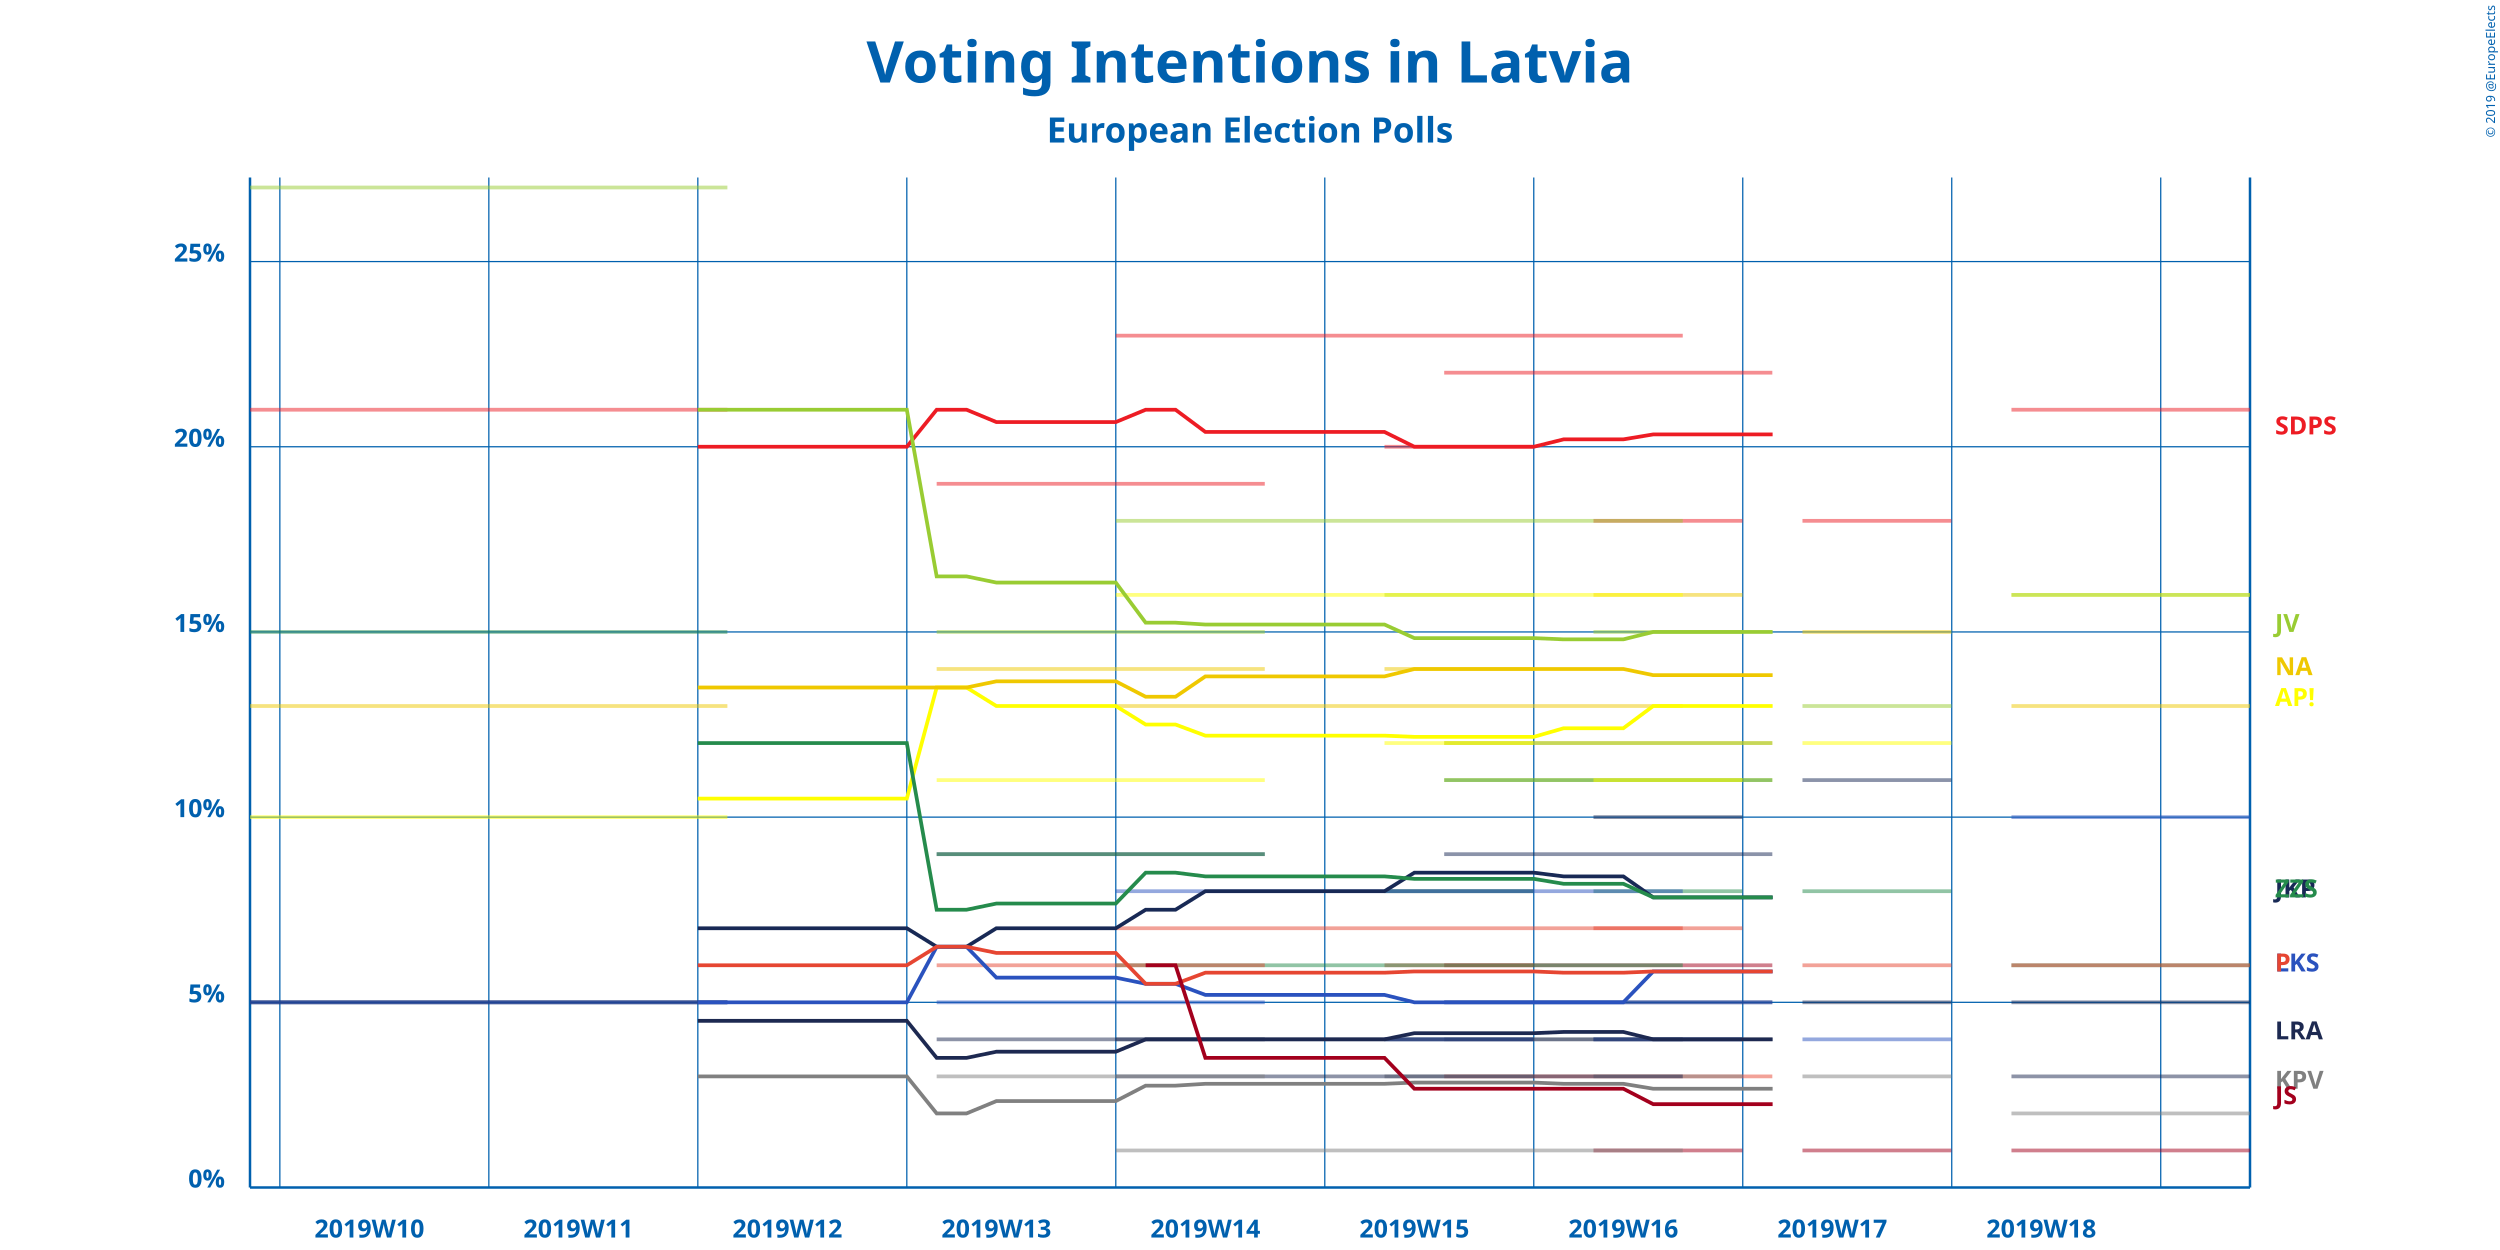
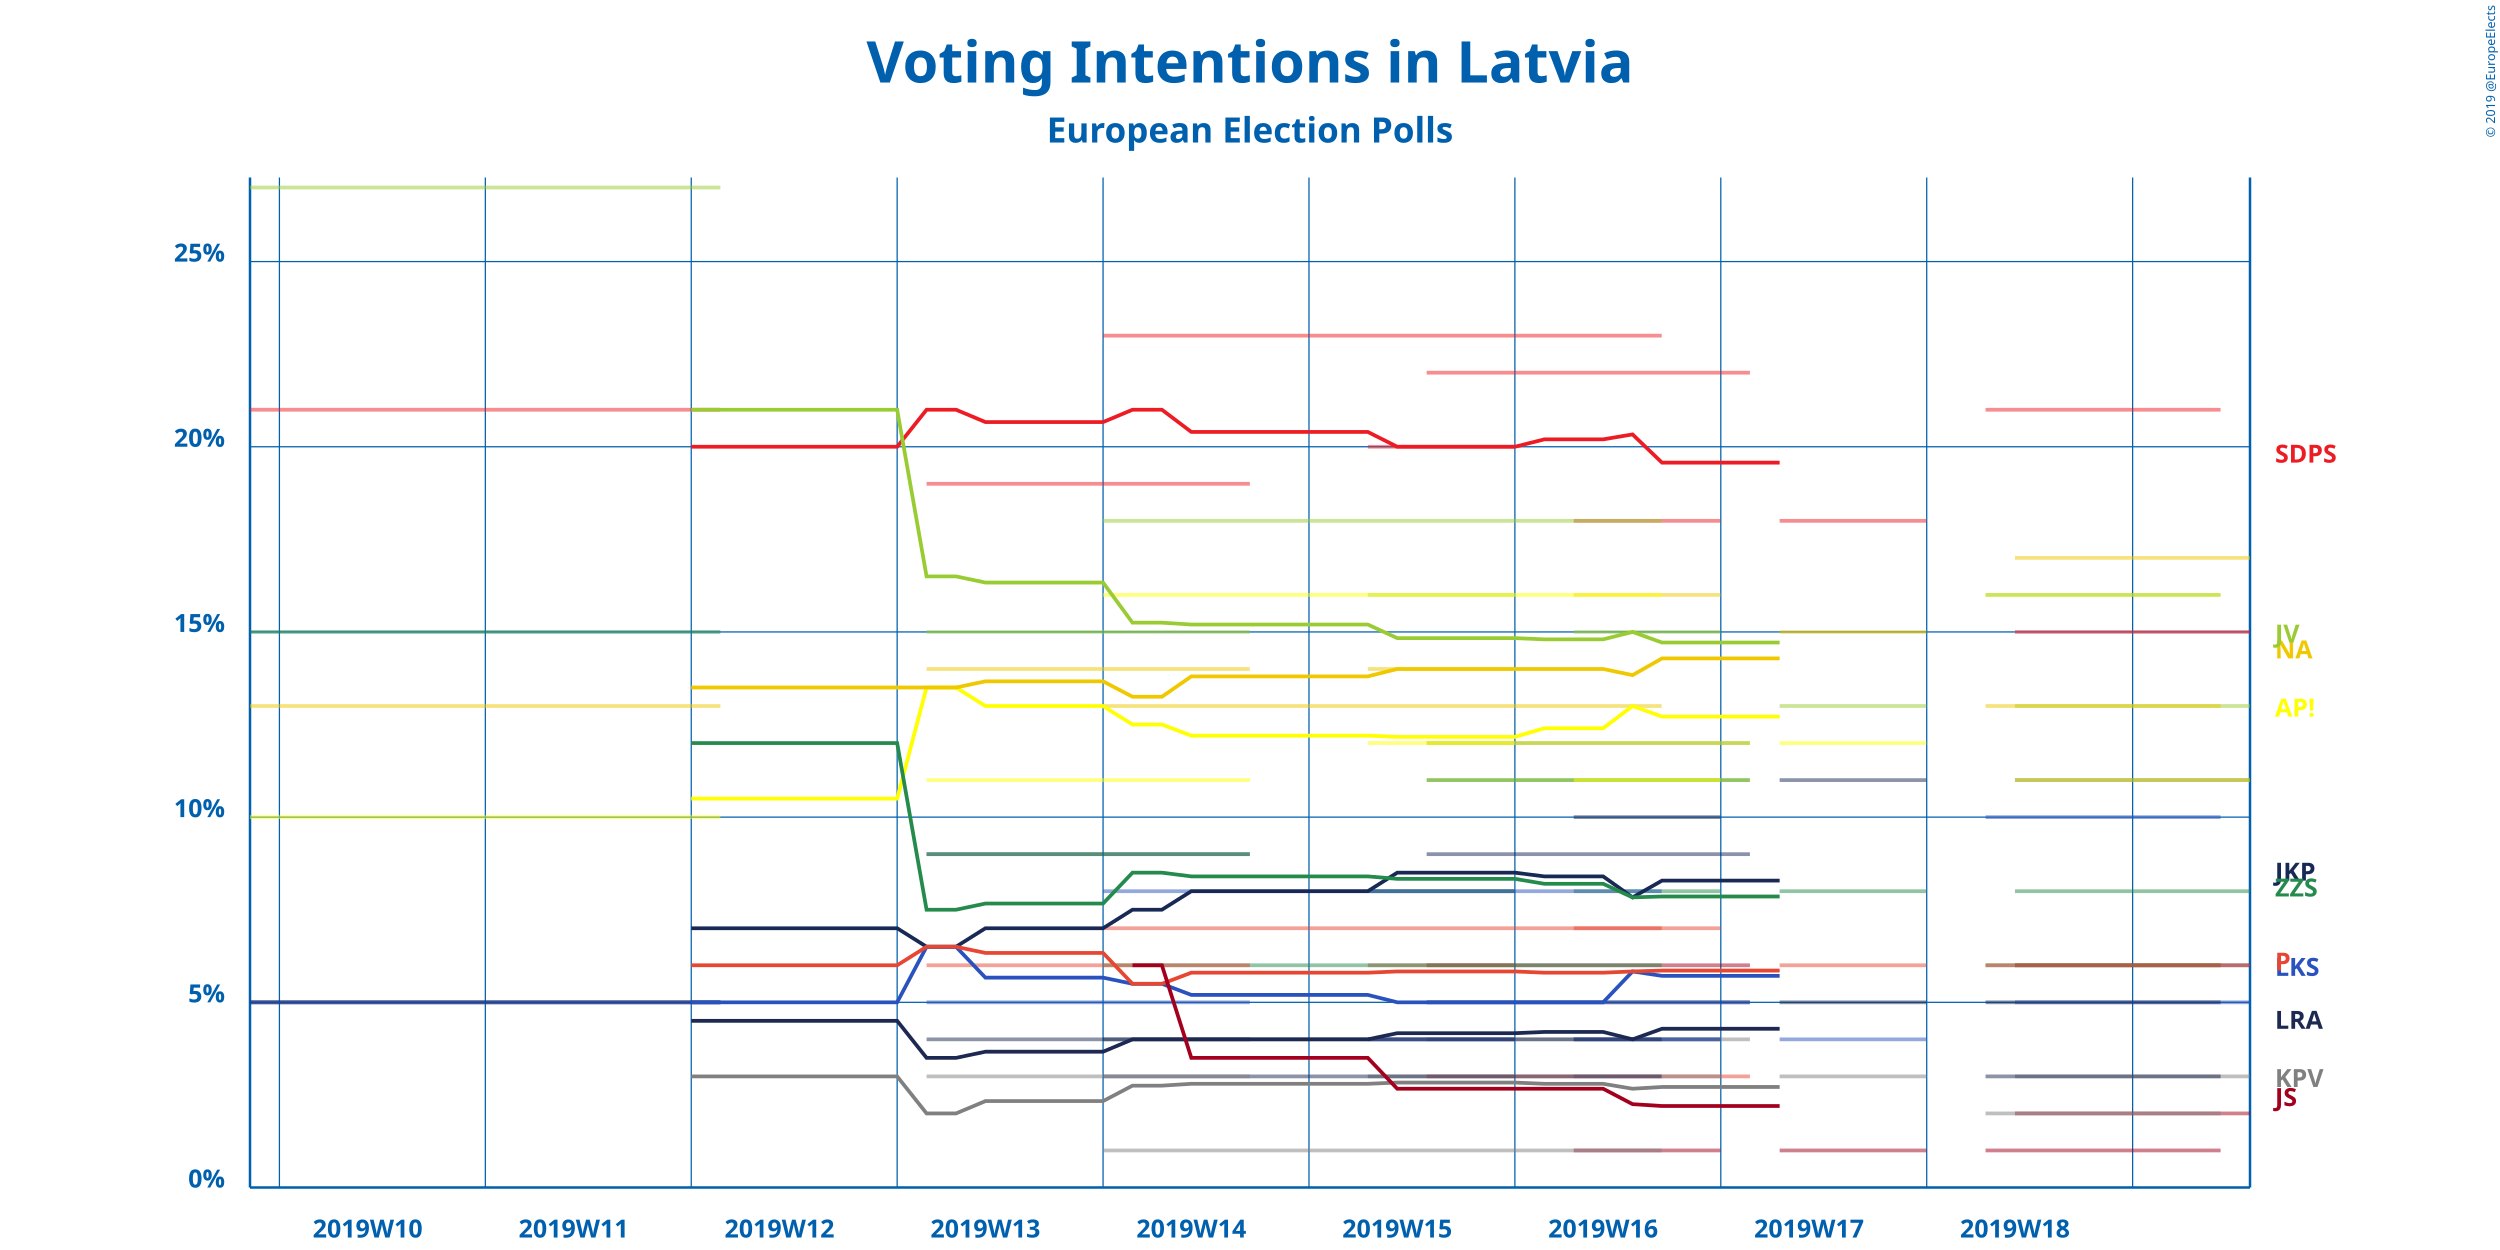
<svg HEIGHT="1000" WIDTH="2000">
  <rect fill="#FFFFFF" height="1000" stroke="none" width="2000" x="0" y="0" />
  <text fill="#0060AE" font-family="'Advent Pro'" font-size="46px" font-style="normal" font-weight="bold" text-align="center" text-anchor="middle" x="1000" y="66">Voting Intentions in Latvia</text>
  <text fill="#0060AE" font-family="'Advent Pro'" font-size="28px" font-style="normal" font-weight="bold" text-align="center" text-anchor="middle" x="1000" y="114">European Election Polls</text>
  <text fill="#0060AE" font-family="'Advent Pro'" font-size="10px" font-style="normal" font-weight="normal" text-align="center" text-anchor="end" transform="rotate(270)" x="-4" y="1996">© 2019 @EuropeElects</text>
  <g>
    <g>
      <line stroke="#0060AE" stroke-width="2" x1="200.0" x2="1800.0" y1="950.0" y2="950.0" />
      <text fill="#0060AE" font-family="'Advent Pro'" font-size="20px" font-style="normal" font-weight="bold" text-align="center" text-anchor="end" x="180.0" y="950.0">0%</text>
      <line stroke="#0060AE" stroke-width="2" x1="200.0" x2="200.0" y1="950.0" y2="142.0" />
      <line stroke="#0060AE" stroke-width="2" x1="1800.0" x2="1800.0" y1="950.0" y2="142.0" />
-       <line stroke="#0060AE" stroke-width="1" x1="223.884" x2="223.884" y1="950.0" y2="142.0" />
-       <text fill="#0060AE" font-family="'Advent Pro'" font-size="20px" font-style="normal" font-weight="bold" text-align="center" text-anchor="middle" x="295.537" y="990.0">2019W10</text>
-       <line stroke="#0060AE" stroke-width="1" x1="391.073" x2="391.073" y1="950.0" y2="142.0" />
-       <text fill="#0060AE" font-family="'Advent Pro'" font-size="20px" font-style="normal" font-weight="bold" text-align="center" text-anchor="middle" x="462.726" y="990.0">2019W11</text>
-       <line stroke="#0060AE" stroke-width="1" x1="558.262" x2="558.262" y1="950.0" y2="142.0" />
-       <text fill="#0060AE" font-family="'Advent Pro'" font-size="20px" font-style="normal" font-weight="bold" text-align="center" text-anchor="middle" x="629.915" y="990.0">2019W12</text>
-       <line stroke="#0060AE" stroke-width="1" x1="725.452" x2="725.452" y1="950.0" y2="142.0" />
-       <text fill="#0060AE" font-family="'Advent Pro'" font-size="20px" font-style="normal" font-weight="bold" text-align="center" text-anchor="middle" x="797.104" y="990.0">2019W13</text>
-       <line stroke="#0060AE" stroke-width="1" x1="892.641" x2="892.641" y1="950.0" y2="142.0" />
-       <text fill="#0060AE" font-family="'Advent Pro'" font-size="20px" font-style="normal" font-weight="bold" text-align="center" text-anchor="middle" x="964.293" y="990.0">2019W14</text>
-       <line stroke="#0060AE" stroke-width="1" x1="1059.83" x2="1059.83" y1="950.0" y2="142.0" />
-       <text fill="#0060AE" font-family="'Advent Pro'" font-size="20px" font-style="normal" font-weight="bold" text-align="center" text-anchor="middle" x="1131.482" y="990.0">2019W15</text>
-       <line stroke="#0060AE" stroke-width="1" x1="1227.019" x2="1227.019" y1="950.0" y2="142.0" />
-       <text fill="#0060AE" font-family="'Advent Pro'" font-size="20px" font-style="normal" font-weight="bold" text-align="center" text-anchor="middle" x="1298.671" y="990.0">2019W16</text>
-       <line stroke="#0060AE" stroke-width="1" x1="1394.208" x2="1394.208" y1="950.0" y2="142.0" />
-       <text fill="#0060AE" font-family="'Advent Pro'" font-size="20px" font-style="normal" font-weight="bold" text-align="center" text-anchor="middle" x="1465.861" y="990.0">2019W17</text>
-       <line stroke="#0060AE" stroke-width="1" x1="1561.397" x2="1561.397" y1="950.0" y2="142.0" />
-       <text fill="#0060AE" font-family="'Advent Pro'" font-size="20px" font-style="normal" font-weight="bold" text-align="center" text-anchor="middle" x="1633.05" y="990.0">2019W18</text>
-       <line stroke="#0060AE" stroke-width="1" x1="1728.586" x2="1728.586" y1="950.0" y2="142.0" />
+       <line stroke="#0060AE" stroke-width="1" x1="223.533" x2="223.533" y1="950.0" y2="142.0" />
+       <text fill="#0060AE" font-family="'Advent Pro'" font-size="20px" font-style="normal" font-weight="bold" text-align="center" text-anchor="middle" x="294.131" y="990.0">2019W10</text>
+       <line stroke="#0060AE" stroke-width="1" x1="388.263" x2="388.263" y1="950.0" y2="142.0" />
+       <text fill="#0060AE" font-family="'Advent Pro'" font-size="20px" font-style="normal" font-weight="bold" text-align="center" text-anchor="middle" x="458.862" y="990.0">2019W11</text>
+       <line stroke="#0060AE" stroke-width="1" x1="552.993" x2="552.993" y1="950.0" y2="142.0" />
+       <text fill="#0060AE" font-family="'Advent Pro'" font-size="20px" font-style="normal" font-weight="bold" text-align="center" text-anchor="middle" x="623.592" y="990.0">2019W12</text>
+       <line stroke="#0060AE" stroke-width="1" x1="717.723" x2="717.723" y1="950.0" y2="142.0" />
+       <text fill="#0060AE" font-family="'Advent Pro'" font-size="20px" font-style="normal" font-weight="bold" text-align="center" text-anchor="middle" x="788.322" y="990.0">2019W13</text>
+       <line stroke="#0060AE" stroke-width="1" x1="882.453" x2="882.453" y1="950.0" y2="142.0" />
+       <text fill="#0060AE" font-family="'Advent Pro'" font-size="20px" font-style="normal" font-weight="bold" text-align="center" text-anchor="middle" x="953.052" y="990.0">2019W14</text>
+       <line stroke="#0060AE" stroke-width="1" x1="1047.183" x2="1047.183" y1="950.0" y2="142.0" />
+       <text fill="#0060AE" font-family="'Advent Pro'" font-size="20px" font-style="normal" font-weight="bold" text-align="center" text-anchor="middle" x="1117.782" y="990.0">2019W15</text>
+       <line stroke="#0060AE" stroke-width="1" x1="1211.914" x2="1211.914" y1="950.0" y2="142.0" />
+       <text fill="#0060AE" font-family="'Advent Pro'" font-size="20px" font-style="normal" font-weight="bold" text-align="center" text-anchor="middle" x="1282.512" y="990.0">2019W16</text>
+       <line stroke="#0060AE" stroke-width="1" x1="1376.644" x2="1376.644" y1="950.0" y2="142.0" />
+       <text fill="#0060AE" font-family="'Advent Pro'" font-size="20px" font-style="normal" font-weight="bold" text-align="center" text-anchor="middle" x="1447.242" y="990.0">2019W17</text>
+       <line stroke="#0060AE" stroke-width="1" x1="1541.374" x2="1541.374" y1="950.0" y2="142.0" />
+       <text fill="#0060AE" font-family="'Advent Pro'" font-size="20px" font-style="normal" font-weight="bold" text-align="center" text-anchor="middle" x="1611.972" y="990.0">2019W18</text>
+       <line stroke="#0060AE" stroke-width="1" x1="1706.104" x2="1706.104" y1="950.0" y2="142.0" />
      <line stroke="#0060AE" stroke-width="1" x1="200.0" x2="1800.0" y1="801.852" y2="801.852" />
      <text fill="#0060AE" font-family="'Advent Pro'" font-size="20px" font-style="normal" font-weight="bold" text-align="center" text-anchor="end" x="180.0" y="801.852">5%</text>
      <line stroke="#0060AE" stroke-width="1" x1="200.0" x2="1800.0" y1="653.704" y2="653.704" />
      <text fill="#0060AE" font-family="'Advent Pro'" font-size="20px" font-style="normal" font-weight="bold" text-align="center" text-anchor="end" x="180.0" y="653.704">10%</text>
      <line stroke="#0060AE" stroke-width="1" x1="200.0" x2="1800.0" y1="505.556" y2="505.556" />
      <text fill="#0060AE" font-family="'Advent Pro'" font-size="20px" font-style="normal" font-weight="bold" text-align="center" text-anchor="end" x="180.0" y="505.556">15%</text>
      <line stroke="#0060AE" stroke-width="1" x1="200.0" x2="1800.0" y1="357.407" y2="357.407" />
      <text fill="#0060AE" font-family="'Advent Pro'" font-size="20px" font-style="normal" font-weight="bold" text-align="center" text-anchor="end" x="180.0" y="357.407">20%</text>
      <line stroke="#0060AE" stroke-width="1" x1="200.0" x2="1800.0" y1="209.259" y2="209.259" />
      <text fill="#0060AE" font-family="'Advent Pro'" font-size="20px" font-style="normal" font-weight="bold" text-align="center" text-anchor="end" x="180.0" y="209.259">25%</text>
    </g>
    <g>
-       <line stroke="#ED1C24" stroke-opacity="0.5" stroke-width="3" x1="1609.166" x2="1800.0" y1="327.778" y2="327.778" />
-       <line stroke="#808080" stroke-opacity="0.5" stroke-width="3" x1="1609.166" x2="1800.0" y1="890.741" y2="890.741" />
-       <line stroke="#182955" stroke-opacity="0.5" stroke-width="3" x1="1609.166" x2="1800.0" y1="801.852" y2="801.852" />
-       <line stroke="#FFFF00" stroke-opacity="0.5" stroke-width="3" x1="1609.166" x2="1800.0" y1="475.926" y2="475.926" />
-       <line stroke="#EFC800" stroke-opacity="0.5" stroke-width="3" x1="1609.166" x2="1800.0" y1="564.815" y2="564.815" />
-       <line stroke="#258B4C" stroke-opacity="0.5" stroke-width="3" x1="1609.166" x2="1800.0" y1="772.222" y2="772.222" />
-       <line stroke="#99CC33" stroke-opacity="0.5" stroke-width="3" x1="1609.166" x2="1800.0" y1="475.926" y2="475.926" />
-       <line stroke="#1D2951" stroke-opacity="0.5" stroke-width="3" x1="1609.166" x2="1800.0" y1="861.111" y2="861.111" />
-       <line stroke="#2A52BE" stroke-opacity="0.5" stroke-width="3" x1="1609.166" x2="1800.0" y1="653.704" y2="653.704" />
-       <line stroke="#E64632" stroke-opacity="0.5" stroke-width="3" x1="1609.166" x2="1800.0" y1="772.222" y2="772.222" />
-       <line stroke="#A3001D" stroke-opacity="0.5" stroke-width="3" x1="1609.166" x2="1800.0" y1="920.37" y2="920.37" />
-       <line stroke="#ED1C24" stroke-opacity="0.5" stroke-width="3" x1="1441.976" x2="1561.158" y1="416.667" y2="416.667" />
-       <line stroke="#808080" stroke-opacity="0.5" stroke-width="3" x1="1441.976" x2="1561.158" y1="861.111" y2="861.111" />
-       <line stroke="#182955" stroke-opacity="0.5" stroke-width="3" x1="1441.976" x2="1561.158" y1="624.074" y2="624.074" />
-       <line stroke="#FFFF00" stroke-opacity="0.5" stroke-width="3" x1="1441.976" x2="1561.158" y1="594.444" y2="594.444" />
-       <line stroke="#EFC800" stroke-opacity="0.5" stroke-width="3" x1="1441.976" x2="1561.158" y1="505.556" y2="505.556" />
-       <line stroke="#258B4C" stroke-opacity="0.5" stroke-width="3" x1="1441.976" x2="1561.158" y1="712.963" y2="712.963" />
-       <line stroke="#99CC33" stroke-opacity="0.5" stroke-width="3" x1="1441.976" x2="1561.158" y1="564.815" y2="564.815" />
-       <line stroke="#1D2951" stroke-opacity="0.5" stroke-width="3" x1="1441.976" x2="1561.158" y1="801.852" y2="801.852" />
-       <line stroke="#2A52BE" stroke-opacity="0.5" stroke-width="3" x1="1441.976" x2="1561.158" y1="831.481" y2="831.481" />
-       <line stroke="#E64632" stroke-opacity="0.5" stroke-width="3" x1="1441.976" x2="1561.158" y1="772.222" y2="772.222" />
-       <line stroke="#A3001D" stroke-opacity="0.5" stroke-width="3" x1="1441.976" x2="1561.158" y1="920.37" y2="920.37" />
-       <line stroke="#ED1C24" stroke-opacity="0.5" stroke-width="3" x1="1155.366" x2="1417.853" y1="298.148" y2="298.148" />
-       <line stroke="#808080" stroke-opacity="0.5" stroke-width="3" x1="1155.366" x2="1417.853" y1="831.481" y2="831.481" />
-       <line stroke="#182955" stroke-opacity="0.5" stroke-width="3" x1="1155.366" x2="1417.853" y1="683.333" y2="683.333" />
-       <line stroke="#FFFF00" stroke-opacity="0.5" stroke-width="3" x1="1155.366" x2="1417.853" y1="624.074" y2="624.074" />
-       <line stroke="#EFC800" stroke-opacity="0.5" stroke-width="3" x1="1155.366" x2="1417.853" y1="594.444" y2="594.444" />
-       <line stroke="#258B4C" stroke-opacity="0.5" stroke-width="3" x1="1155.366" x2="1417.853" y1="624.074" y2="624.074" />
-       <line stroke="#99CC33" stroke-opacity="0.5" stroke-width="3" x1="1155.366" x2="1417.853" y1="594.444" y2="594.444" />
-       <line stroke="#1D2951" stroke-opacity="0.5" stroke-width="3" x1="1155.366" x2="1417.853" y1="801.852" y2="801.852" />
-       <line stroke="#2A52BE" stroke-opacity="0.5" stroke-width="3" x1="1155.366" x2="1417.853" y1="801.852" y2="801.852" />
-       <line stroke="#E64632" stroke-opacity="0.5" stroke-width="3" x1="1155.366" x2="1417.853" y1="861.111" y2="861.111" />
-       <line stroke="#A3001D" stroke-opacity="0.5" stroke-width="3" x1="1155.366" x2="1417.853" y1="772.222" y2="772.222" />
-       <line stroke="#ED1C24" stroke-opacity="0.5" stroke-width="3" x1="1274.787" x2="1393.969" y1="416.667" y2="416.667" />
-       <line stroke="#808080" stroke-opacity="0.5" stroke-width="3" x1="1274.787" x2="1393.969" y1="861.111" y2="861.111" />
-       <line stroke="#182955" stroke-opacity="0.5" stroke-width="3" x1="1274.787" x2="1393.969" y1="653.704" y2="653.704" />
-       <line stroke="#FFFF00" stroke-opacity="0.5" stroke-width="3" x1="1274.787" x2="1393.969" y1="624.074" y2="624.074" />
-       <line stroke="#EFC800" stroke-opacity="0.5" stroke-width="3" x1="1274.787" x2="1393.969" y1="475.926" y2="475.926" />
-       <line stroke="#258B4C" stroke-opacity="0.5" stroke-width="3" x1="1274.787" x2="1393.969" y1="712.963" y2="712.963" />
-       <line stroke="#99CC33" stroke-opacity="0.5" stroke-width="3" x1="1274.787" x2="1393.969" y1="505.556" y2="505.556" />
-       <line stroke="#1D2951" stroke-opacity="0.5" stroke-width="3" x1="1274.787" x2="1393.969" y1="831.481" y2="831.481" />
-       <line stroke="#2A52BE" stroke-opacity="0.5" stroke-width="3" x1="1274.787" x2="1393.969" y1="831.481" y2="831.481" />
-       <line stroke="#E64632" stroke-opacity="0.5" stroke-width="3" x1="1274.787" x2="1393.969" y1="742.593" y2="742.593" />
-       <line stroke="#A3001D" stroke-opacity="0.5" stroke-width="3" x1="1274.787" x2="1393.969" y1="920.37" y2="920.37" />
-       <line stroke="#ED1C24" stroke-opacity="0.5" stroke-width="3" x1="1107.598" x2="1226.78" y1="357.407" y2="357.407" />
-       <line stroke="#808080" stroke-opacity="0.5" stroke-width="3" x1="1107.598" x2="1226.78" y1="861.111" y2="861.111" />
-       <line stroke="#182955" stroke-opacity="0.5" stroke-width="3" x1="1107.598" x2="1226.78" y1="712.963" y2="712.963" />
-       <line stroke="#FFFF00" stroke-opacity="0.5" stroke-width="3" x1="1107.598" x2="1226.78" y1="594.444" y2="594.444" />
-       <line stroke="#EFC800" stroke-opacity="0.5" stroke-width="3" x1="1107.598" x2="1226.78" y1="535.185" y2="535.185" />
-       <line stroke="#258B4C" stroke-opacity="0.5" stroke-width="3" x1="1107.598" x2="1226.78" y1="712.963" y2="712.963" />
-       <line stroke="#99CC33" stroke-opacity="0.5" stroke-width="3" x1="1107.598" x2="1226.78" y1="475.926" y2="475.926" />
-       <line stroke="#1D2951" stroke-opacity="0.5" stroke-width="3" x1="1107.598" x2="1226.78" y1="831.481" y2="831.481" />
-       <line stroke="#2A52BE" stroke-opacity="0.5" stroke-width="3" x1="1107.598" x2="1226.78" y1="831.481" y2="831.481" />
-       <line stroke="#E64632" stroke-opacity="0.5" stroke-width="3" x1="1107.598" x2="1226.78" y1="772.222" y2="772.222" />
-       <line stroke="#ED1C24" stroke-opacity="0.5" stroke-width="3" x1="892.641" x2="1346.201" y1="268.519" y2="268.519" />
-       <line stroke="#808080" stroke-opacity="0.5" stroke-width="3" x1="892.641" x2="1346.201" y1="920.37" y2="920.37" />
-       <line stroke="#182955" stroke-opacity="0.5" stroke-width="3" x1="892.641" x2="1346.201" y1="831.481" y2="831.481" />
-       <line stroke="#FFFF00" stroke-opacity="0.5" stroke-width="3" x1="892.641" x2="1346.201" y1="475.926" y2="475.926" />
-       <line stroke="#EFC800" stroke-opacity="0.5" stroke-width="3" x1="892.641" x2="1346.201" y1="564.815" y2="564.815" />
-       <line stroke="#258B4C" stroke-opacity="0.5" stroke-width="3" x1="892.641" x2="1346.201" y1="772.222" y2="772.222" />
-       <line stroke="#99CC33" stroke-opacity="0.5" stroke-width="3" x1="892.641" x2="1346.201" y1="416.667" y2="416.667" />
-       <line stroke="#1D2951" stroke-opacity="0.5" stroke-width="3" x1="892.641" x2="1346.201" y1="861.111" y2="861.111" />
-       <line stroke="#2A52BE" stroke-opacity="0.5" stroke-width="3" x1="892.641" x2="1346.201" y1="712.963" y2="712.963" />
-       <line stroke="#E64632" stroke-opacity="0.5" stroke-width="3" x1="892.641" x2="1346.201" y1="742.593" y2="742.593" />
-       <line stroke="#ED1C24" stroke-opacity="0.5" stroke-width="3" x1="749.336" x2="1011.823" y1="387.037" y2="387.037" />
-       <line stroke="#808080" stroke-opacity="0.5" stroke-width="3" x1="749.336" x2="1011.823" y1="861.111" y2="861.111" />
-       <line stroke="#182955" stroke-opacity="0.5" stroke-width="3" x1="749.336" x2="1011.823" y1="683.333" y2="683.333" />
-       <line stroke="#FFFF00" stroke-opacity="0.5" stroke-width="3" x1="749.336" x2="1011.823" y1="624.074" y2="624.074" />
-       <line stroke="#EFC800" stroke-opacity="0.5" stroke-width="3" x1="749.336" x2="1011.823" y1="535.185" y2="535.185" />
-       <line stroke="#258B4C" stroke-opacity="0.5" stroke-width="3" x1="749.336" x2="1011.823" y1="683.333" y2="683.333" />
-       <line stroke="#99CC33" stroke-opacity="0.5" stroke-width="3" x1="749.336" x2="1011.823" y1="505.556" y2="505.556" />
-       <line stroke="#1D2951" stroke-opacity="0.5" stroke-width="3" x1="749.336" x2="1011.823" y1="831.481" y2="831.481" />
-       <line stroke="#2A52BE" stroke-opacity="0.5" stroke-width="3" x1="749.336" x2="1011.823" y1="801.852" y2="801.852" />
-       <line stroke="#E64632" stroke-opacity="0.5" stroke-width="3" x1="749.336" x2="1011.823" y1="772.222" y2="772.222" />
-       <line stroke="#ED1C24" stroke-opacity="0.5" stroke-width="3" x1="200.0" x2="581.908" y1="327.778" y2="327.778" />
-       <line stroke="#182955" stroke-opacity="0.5" stroke-width="3" x1="200.0" x2="581.908" y1="801.852" y2="801.852" />
-       <line stroke="#FFFF00" stroke-opacity="0.5" stroke-width="3" x1="200.0" x2="581.908" y1="653.704" y2="653.704" />
-       <line stroke="#EFC800" stroke-opacity="0.5" stroke-width="3" x1="200.0" x2="581.908" y1="564.815" y2="564.815" />
-       <line stroke="#258B4C" stroke-opacity="0.5" stroke-width="3" x1="200.0" x2="581.908" y1="505.556" y2="505.556" />
-       <line stroke="#99CC33" stroke-opacity="0.5" stroke-width="3" x1="200.0" x2="581.908" y1="150.0" y2="150.0" />
-       <line stroke="#1D2951" stroke-opacity="0.5" stroke-width="3" x1="200.0" x2="581.908" y1="801.852" y2="801.852" />
-       <line stroke="#2A52BE" stroke-opacity="0.5" stroke-width="3" x1="200.0" x2="581.908" y1="801.852" y2="801.852" />
+       <line stroke="#ED1C24" stroke-opacity="0.5" stroke-width="3" x1="1611.972" x2="1800.0" y1="505.556" y2="505.556" />
+       <line stroke="#808080" stroke-opacity="0.5" stroke-width="3" x1="1611.972" x2="1800.0" y1="861.111" y2="861.111" />
+       <line stroke="#182955" stroke-opacity="0.5" stroke-width="3" x1="1611.972" x2="1800.0" y1="624.074" y2="624.074" />
+       <line stroke="#FFFF00" stroke-opacity="0.5" stroke-width="3" x1="1611.972" x2="1800.0" y1="624.074" y2="624.074" />
+       <line stroke="#EFC800" stroke-opacity="0.5" stroke-width="3" x1="1611.972" x2="1800.0" y1="446.296" y2="446.296" />
+       <line stroke="#258B4C" stroke-opacity="0.5" stroke-width="3" x1="1611.972" x2="1800.0" y1="712.963" y2="712.963" />
+       <line stroke="#99CC33" stroke-opacity="0.5" stroke-width="3" x1="1611.972" x2="1800.0" y1="564.815" y2="564.815" />
+       <line stroke="#1D2951" stroke-opacity="0.5" stroke-width="3" x1="1611.972" x2="1800.0" y1="772.222" y2="772.222" />
+       <line stroke="#2A52BE" stroke-opacity="0.5" stroke-width="3" x1="1611.972" x2="1800.0" y1="801.852" y2="801.852" />
+       <line stroke="#E64632" stroke-opacity="0.5" stroke-width="3" x1="1611.972" x2="1800.0" y1="772.222" y2="772.222" />
+       <line stroke="#A3001D" stroke-opacity="0.5" stroke-width="3" x1="1611.972" x2="1800.0" y1="890.741" y2="890.741" />
+       <line stroke="#ED1C24" stroke-opacity="0.5" stroke-width="3" x1="1588.439" x2="1776.467" y1="327.778" y2="327.778" />
+       <line stroke="#808080" stroke-opacity="0.5" stroke-width="3" x1="1588.439" x2="1776.467" y1="890.741" y2="890.741" />
+       <line stroke="#182955" stroke-opacity="0.5" stroke-width="3" x1="1588.439" x2="1776.467" y1="801.852" y2="801.852" />
+       <line stroke="#FFFF00" stroke-opacity="0.5" stroke-width="3" x1="1588.439" x2="1776.467" y1="475.926" y2="475.926" />
+       <line stroke="#EFC800" stroke-opacity="0.5" stroke-width="3" x1="1588.439" x2="1776.467" y1="564.815" y2="564.815" />
+       <line stroke="#258B4C" stroke-opacity="0.5" stroke-width="3" x1="1588.439" x2="1776.467" y1="772.222" y2="772.222" />
+       <line stroke="#99CC33" stroke-opacity="0.5" stroke-width="3" x1="1588.439" x2="1776.467" y1="475.926" y2="475.926" />
+       <line stroke="#1D2951" stroke-opacity="0.5" stroke-width="3" x1="1588.439" x2="1776.467" y1="861.111" y2="861.111" />
+       <line stroke="#2A52BE" stroke-opacity="0.5" stroke-width="3" x1="1588.439" x2="1776.467" y1="653.704" y2="653.704" />
+       <line stroke="#E64632" stroke-opacity="0.5" stroke-width="3" x1="1588.439" x2="1776.467" y1="772.222" y2="772.222" />
+       <line stroke="#A3001D" stroke-opacity="0.5" stroke-width="3" x1="1588.439" x2="1776.467" y1="920.37" y2="920.37" />
+       <line stroke="#ED1C24" stroke-opacity="0.5" stroke-width="3" x1="1423.709" x2="1541.138" y1="416.667" y2="416.667" />
+       <line stroke="#808080" stroke-opacity="0.5" stroke-width="3" x1="1423.709" x2="1541.138" y1="861.111" y2="861.111" />
+       <line stroke="#182955" stroke-opacity="0.5" stroke-width="3" x1="1423.709" x2="1541.138" y1="624.074" y2="624.074" />
+       <line stroke="#FFFF00" stroke-opacity="0.5" stroke-width="3" x1="1423.709" x2="1541.138" y1="594.444" y2="594.444" />
+       <line stroke="#EFC800" stroke-opacity="0.5" stroke-width="3" x1="1423.709" x2="1541.138" y1="505.556" y2="505.556" />
+       <line stroke="#258B4C" stroke-opacity="0.5" stroke-width="3" x1="1423.709" x2="1541.138" y1="712.963" y2="712.963" />
+       <line stroke="#99CC33" stroke-opacity="0.5" stroke-width="3" x1="1423.709" x2="1541.138" y1="564.815" y2="564.815" />
+       <line stroke="#1D2951" stroke-opacity="0.5" stroke-width="3" x1="1423.709" x2="1541.138" y1="801.852" y2="801.852" />
+       <line stroke="#2A52BE" stroke-opacity="0.5" stroke-width="3" x1="1423.709" x2="1541.138" y1="831.481" y2="831.481" />
+       <line stroke="#E64632" stroke-opacity="0.5" stroke-width="3" x1="1423.709" x2="1541.138" y1="772.222" y2="772.222" />
+       <line stroke="#A3001D" stroke-opacity="0.5" stroke-width="3" x1="1423.709" x2="1541.138" y1="920.37" y2="920.37" />
+       <line stroke="#ED1C24" stroke-opacity="0.5" stroke-width="3" x1="1141.315" x2="1399.941" y1="298.148" y2="298.148" />
+       <line stroke="#808080" stroke-opacity="0.5" stroke-width="3" x1="1141.315" x2="1399.941" y1="831.481" y2="831.481" />
+       <line stroke="#182955" stroke-opacity="0.5" stroke-width="3" x1="1141.315" x2="1399.941" y1="683.333" y2="683.333" />
+       <line stroke="#FFFF00" stroke-opacity="0.5" stroke-width="3" x1="1141.315" x2="1399.941" y1="624.074" y2="624.074" />
+       <line stroke="#EFC800" stroke-opacity="0.5" stroke-width="3" x1="1141.315" x2="1399.941" y1="594.444" y2="594.444" />
+       <line stroke="#258B4C" stroke-opacity="0.5" stroke-width="3" x1="1141.315" x2="1399.941" y1="624.074" y2="624.074" />
+       <line stroke="#99CC33" stroke-opacity="0.5" stroke-width="3" x1="1141.315" x2="1399.941" y1="594.444" y2="594.444" />
+       <line stroke="#1D2951" stroke-opacity="0.5" stroke-width="3" x1="1141.315" x2="1399.941" y1="801.852" y2="801.852" />
+       <line stroke="#2A52BE" stroke-opacity="0.5" stroke-width="3" x1="1141.315" x2="1399.941" y1="801.852" y2="801.852" />
+       <line stroke="#E64632" stroke-opacity="0.5" stroke-width="3" x1="1141.315" x2="1399.941" y1="861.111" y2="861.111" />
+       <line stroke="#A3001D" stroke-opacity="0.5" stroke-width="3" x1="1141.315" x2="1399.941" y1="772.222" y2="772.222" />
+       <line stroke="#ED1C24" stroke-opacity="0.5" stroke-width="3" x1="1258.979" x2="1376.408" y1="416.667" y2="416.667" />
+       <line stroke="#808080" stroke-opacity="0.5" stroke-width="3" x1="1258.979" x2="1376.408" y1="861.111" y2="861.111" />
+       <line stroke="#182955" stroke-opacity="0.5" stroke-width="3" x1="1258.979" x2="1376.408" y1="653.704" y2="653.704" />
+       <line stroke="#FFFF00" stroke-opacity="0.5" stroke-width="3" x1="1258.979" x2="1376.408" y1="624.074" y2="624.074" />
+       <line stroke="#EFC800" stroke-opacity="0.5" stroke-width="3" x1="1258.979" x2="1376.408" y1="475.926" y2="475.926" />
+       <line stroke="#258B4C" stroke-opacity="0.5" stroke-width="3" x1="1258.979" x2="1376.408" y1="712.963" y2="712.963" />
+       <line stroke="#99CC33" stroke-opacity="0.5" stroke-width="3" x1="1258.979" x2="1376.408" y1="505.556" y2="505.556" />
+       <line stroke="#1D2951" stroke-opacity="0.5" stroke-width="3" x1="1258.979" x2="1376.408" y1="831.481" y2="831.481" />
+       <line stroke="#2A52BE" stroke-opacity="0.5" stroke-width="3" x1="1258.979" x2="1376.408" y1="831.481" y2="831.481" />
+       <line stroke="#E64632" stroke-opacity="0.5" stroke-width="3" x1="1258.979" x2="1376.408" y1="742.593" y2="742.593" />
+       <line stroke="#A3001D" stroke-opacity="0.5" stroke-width="3" x1="1258.979" x2="1376.408" y1="920.37" y2="920.37" />
+       <line stroke="#ED1C24" stroke-opacity="0.5" stroke-width="3" x1="1094.249" x2="1211.678" y1="357.407" y2="357.407" />
+       <line stroke="#808080" stroke-opacity="0.5" stroke-width="3" x1="1094.249" x2="1211.678" y1="861.111" y2="861.111" />
+       <line stroke="#182955" stroke-opacity="0.5" stroke-width="3" x1="1094.249" x2="1211.678" y1="712.963" y2="712.963" />
+       <line stroke="#FFFF00" stroke-opacity="0.5" stroke-width="3" x1="1094.249" x2="1211.678" y1="594.444" y2="594.444" />
+       <line stroke="#EFC800" stroke-opacity="0.5" stroke-width="3" x1="1094.249" x2="1211.678" y1="535.185" y2="535.185" />
+       <line stroke="#258B4C" stroke-opacity="0.5" stroke-width="3" x1="1094.249" x2="1211.678" y1="712.963" y2="712.963" />
+       <line stroke="#99CC33" stroke-opacity="0.5" stroke-width="3" x1="1094.249" x2="1211.678" y1="475.926" y2="475.926" />
+       <line stroke="#1D2951" stroke-opacity="0.5" stroke-width="3" x1="1094.249" x2="1211.678" y1="831.481" y2="831.481" />
+       <line stroke="#2A52BE" stroke-opacity="0.5" stroke-width="3" x1="1094.249" x2="1211.678" y1="831.481" y2="831.481" />
+       <line stroke="#E64632" stroke-opacity="0.5" stroke-width="3" x1="1094.249" x2="1211.678" y1="772.222" y2="772.222" />
+       <line stroke="#ED1C24" stroke-opacity="0.5" stroke-width="3" x1="882.453" x2="1329.343" y1="268.519" y2="268.519" />
+       <line stroke="#808080" stroke-opacity="0.5" stroke-width="3" x1="882.453" x2="1329.343" y1="920.37" y2="920.37" />
+       <line stroke="#182955" stroke-opacity="0.5" stroke-width="3" x1="882.453" x2="1329.343" y1="831.481" y2="831.481" />
+       <line stroke="#FFFF00" stroke-opacity="0.5" stroke-width="3" x1="882.453" x2="1329.343" y1="475.926" y2="475.926" />
+       <line stroke="#EFC800" stroke-opacity="0.5" stroke-width="3" x1="882.453" x2="1329.343" y1="564.815" y2="564.815" />
+       <line stroke="#258B4C" stroke-opacity="0.5" stroke-width="3" x1="882.453" x2="1329.343" y1="772.222" y2="772.222" />
+       <line stroke="#99CC33" stroke-opacity="0.5" stroke-width="3" x1="882.453" x2="1329.343" y1="416.667" y2="416.667" />
+       <line stroke="#1D2951" stroke-opacity="0.5" stroke-width="3" x1="882.453" x2="1329.343" y1="861.111" y2="861.111" />
+       <line stroke="#2A52BE" stroke-opacity="0.5" stroke-width="3" x1="882.453" x2="1329.343" y1="712.963" y2="712.963" />
+       <line stroke="#E64632" stroke-opacity="0.5" stroke-width="3" x1="882.453" x2="1329.343" y1="742.593" y2="742.593" />
+       <line stroke="#ED1C24" stroke-opacity="0.5" stroke-width="3" x1="741.256" x2="999.882" y1="387.037" y2="387.037" />
+       <line stroke="#808080" stroke-opacity="0.5" stroke-width="3" x1="741.256" x2="999.882" y1="861.111" y2="861.111" />
+       <line stroke="#182955" stroke-opacity="0.5" stroke-width="3" x1="741.256" x2="999.882" y1="683.333" y2="683.333" />
+       <line stroke="#FFFF00" stroke-opacity="0.5" stroke-width="3" x1="741.256" x2="999.882" y1="624.074" y2="624.074" />
+       <line stroke="#EFC800" stroke-opacity="0.5" stroke-width="3" x1="741.256" x2="999.882" y1="535.185" y2="535.185" />
+       <line stroke="#258B4C" stroke-opacity="0.5" stroke-width="3" x1="741.256" x2="999.882" y1="683.333" y2="683.333" />
+       <line stroke="#99CC33" stroke-opacity="0.5" stroke-width="3" x1="741.256" x2="999.882" y1="505.556" y2="505.556" />
+       <line stroke="#1D2951" stroke-opacity="0.5" stroke-width="3" x1="741.256" x2="999.882" y1="831.481" y2="831.481" />
+       <line stroke="#2A52BE" stroke-opacity="0.5" stroke-width="3" x1="741.256" x2="999.882" y1="801.852" y2="801.852" />
+       <line stroke="#E64632" stroke-opacity="0.5" stroke-width="3" x1="741.256" x2="999.882" y1="772.222" y2="772.222" />
+       <line stroke="#ED1C24" stroke-opacity="0.5" stroke-width="3" x1="200.0" x2="576.291" y1="327.778" y2="327.778" />
+       <line stroke="#182955" stroke-opacity="0.5" stroke-width="3" x1="200.0" x2="576.291" y1="801.852" y2="801.852" />
+       <line stroke="#FFFF00" stroke-opacity="0.5" stroke-width="3" x1="200.0" x2="576.291" y1="653.704" y2="653.704" />
+       <line stroke="#EFC800" stroke-opacity="0.5" stroke-width="3" x1="200.0" x2="576.291" y1="564.815" y2="564.815" />
+       <line stroke="#258B4C" stroke-opacity="0.5" stroke-width="3" x1="200.0" x2="576.291" y1="505.556" y2="505.556" />
+       <line stroke="#99CC33" stroke-opacity="0.5" stroke-width="3" x1="200.0" x2="576.291" y1="150.0" y2="150.0" />
+       <line stroke="#1D2951" stroke-opacity="0.5" stroke-width="3" x1="200.0" x2="576.291" y1="801.852" y2="801.852" />
+       <line stroke="#2A52BE" stroke-opacity="0.5" stroke-width="3" x1="200.0" x2="576.291" y1="801.852" y2="801.852" />
    </g>
    <g>
-       <polyline fill="none" points="558.262,357.407 582.147,357.407 606.031,357.407 629.915,357.407 653.799,357.407 677.683,357.407 701.567,357.407 725.452,357.407 749.336,327.778 773.22,327.778 797.104,337.654 820.988,337.654 844.872,337.654 868.757,337.654 892.641,337.654 916.525,327.778 940.409,327.778 964.293,345.556 988.177,345.556 1012.062,345.556 1035.946,345.556 1059.83,345.556 1083.714,345.556 1107.598,345.556 1131.482,357.407 1155.366,357.407 1179.251,357.407 1203.135,357.407 1227.019,357.407 1250.903,351.481 1274.787,351.481 1298.671,351.481 1322.556,347.531 1346.44,347.531 1370.324,347.531 1394.208,347.531 1418.092,347.531" stroke="#ED1C24" stroke-width="3" />
-       <text fill="#ED1C24" font-family="'Advent Pro'" font-size="20px" font-style="normal" font-weight="bold" text-align="center" text-anchor="start" x="1820.0" y="347.531">SDPS</text>
-       <polyline fill="none" points="558.262,861.111 582.147,861.111 606.031,861.111 629.915,861.111 653.799,861.111 677.683,861.111 701.567,861.111 725.452,861.111 749.336,890.741 773.22,890.741 797.104,880.864 820.988,880.864 844.872,880.864 868.757,880.864 892.641,880.864 916.525,868.519 940.409,868.519 964.293,867.037 988.177,867.037 1012.062,867.037 1035.946,867.037 1059.83,867.037 1083.714,867.037 1107.598,867.037 1131.482,866.049 1155.366,866.049 1179.251,866.049 1203.135,866.049 1227.019,866.049 1250.903,867.037 1274.787,867.037 1298.671,867.037 1322.556,870.988 1346.44,870.988 1370.324,870.988 1394.208,870.988 1418.092,870.988" stroke="#808080" stroke-width="3" />
-       <text fill="#808080" font-family="'Advent Pro'" font-size="20px" font-style="normal" font-weight="bold" text-align="center" text-anchor="start" x="1820.0" y="870.988">KPV</text>
-       <polyline fill="none" points="558.262,742.593 582.147,742.593 606.031,742.593 629.915,742.593 653.799,742.593 677.683,742.593 701.567,742.593 725.452,742.593 749.336,757.407 773.22,757.407 797.104,742.593 820.988,742.593 844.872,742.593 868.757,742.593 892.641,742.593 916.525,727.778 940.409,727.778 964.293,712.963 988.177,712.963 1012.062,712.963 1035.946,712.963 1059.83,712.963 1083.714,712.963 1107.598,712.963 1131.482,698.148 1155.366,698.148 1179.251,698.148 1203.135,698.148 1227.019,698.148 1250.903,701.111 1274.787,701.111 1298.671,701.111 1322.556,717.901 1346.44,717.901 1370.324,717.901 1394.208,717.901 1418.092,717.901" stroke="#182955" stroke-width="3" />
-       <text fill="#182955" font-family="'Advent Pro'" font-size="20px" font-style="normal" font-weight="bold" text-align="center" text-anchor="start" x="1820.0" y="717.901">JKP</text>
-       <polyline fill="none" points="558.262,638.889 582.147,638.889 606.031,638.889 629.915,638.889 653.799,638.889 677.683,638.889 701.567,638.889 725.452,638.889 749.336,550.0 773.22,550.0 797.104,564.815 820.988,564.815 844.872,564.815 868.757,564.815 892.641,564.815 916.525,579.63 940.409,579.63 964.293,588.519 988.177,588.519 1012.062,588.519 1035.946,588.519 1059.83,588.519 1083.714,588.519 1107.598,588.519 1131.482,589.506 1155.366,589.506 1179.251,589.506 1203.135,589.506 1227.019,589.506 1250.903,582.593 1274.787,582.593 1298.671,582.593 1322.556,564.815 1346.44,564.815 1370.324,564.815 1394.208,564.815 1418.092,564.815" stroke="#FFFF00" stroke-width="3" />
-       <text fill="#FFFF00" font-family="'Advent Pro'" font-size="20px" font-style="normal" font-weight="bold" text-align="center" text-anchor="start" x="1820.0" y="564.815">AP!</text>
-       <polyline fill="none" points="558.262,550.0 582.147,550.0 606.031,550.0 629.915,550.0 653.799,550.0 677.683,550.0 701.567,550.0 725.452,550.0 749.336,550.0 773.22,550.0 797.104,545.062 820.988,545.062 844.872,545.062 868.757,545.062 892.641,545.062 916.525,557.407 940.409,557.407 964.293,541.111 988.177,541.111 1012.062,541.111 1035.946,541.111 1059.83,541.111 1083.714,541.111 1107.598,541.111 1131.482,535.185 1155.366,535.185 1179.251,535.185 1203.135,535.185 1227.019,535.185 1250.903,535.185 1274.787,535.185 1298.671,535.185 1322.556,540.123 1346.44,540.123 1370.324,540.123 1394.208,540.123 1418.092,540.123" stroke="#EFC800" stroke-width="3" />
-       <text fill="#EFC800" font-family="'Advent Pro'" font-size="20px" font-style="normal" font-weight="bold" text-align="center" text-anchor="start" x="1820.0" y="540.123">NA</text>
-       <polyline fill="none" points="558.262,594.444 582.147,594.444 606.031,594.444 629.915,594.444 653.799,594.444 677.683,594.444 701.567,594.444 725.452,594.444 749.336,727.778 773.22,727.778 797.104,722.84 820.988,722.84 844.872,722.84 868.757,722.84 892.641,722.84 916.525,698.148 940.409,698.148 964.293,701.111 988.177,701.111 1012.062,701.111 1035.946,701.111 1059.83,701.111 1083.714,701.111 1107.598,701.111 1131.482,703.086 1155.366,703.086 1179.251,703.086 1203.135,703.086 1227.019,703.086 1250.903,707.037 1274.787,707.037 1298.671,707.037 1322.556,717.901 1346.44,717.901 1370.324,717.901 1394.208,717.901 1418.092,717.901" stroke="#258B4C" stroke-width="3" />
-       <text fill="#258B4C" font-family="'Advent Pro'" font-size="20px" font-style="normal" font-weight="bold" text-align="center" text-anchor="start" x="1820.0" y="717.901">ZZS</text>
-       <polyline fill="none" points="558.262,327.778 582.147,327.778 606.031,327.778 629.915,327.778 653.799,327.778 677.683,327.778 701.567,327.778 725.452,327.778 749.336,461.111 773.22,461.111 797.104,466.049 820.988,466.049 844.872,466.049 868.757,466.049 892.641,466.049 916.525,498.148 940.409,498.148 964.293,499.63 988.177,499.63 1012.062,499.63 1035.946,499.63 1059.83,499.63 1083.714,499.63 1107.598,499.63 1131.482,510.494 1155.366,510.494 1179.251,510.494 1203.135,510.494 1227.019,510.494 1250.903,511.481 1274.787,511.481 1298.671,511.481 1322.556,505.556 1346.44,505.556 1370.324,505.556 1394.208,505.556 1418.092,505.556" stroke="#99CC33" stroke-width="3" />
-       <text fill="#99CC33" font-family="'Advent Pro'" font-size="20px" font-style="normal" font-weight="bold" text-align="center" text-anchor="start" x="1820.0" y="505.556">JV</text>
-       <polyline fill="none" points="558.262,816.667 582.147,816.667 606.031,816.667 629.915,816.667 653.799,816.667 677.683,816.667 701.567,816.667 725.452,816.667 749.336,846.296 773.22,846.296 797.104,841.358 820.988,841.358 844.872,841.358 868.757,841.358 892.641,841.358 916.525,831.481 940.409,831.481 964.293,831.481 988.177,831.481 1012.062,831.481 1035.946,831.481 1059.83,831.481 1083.714,831.481 1107.598,831.481 1131.482,826.543 1155.366,826.543 1179.251,826.543 1203.135,826.543 1227.019,826.543 1250.903,825.556 1274.787,825.556 1298.671,825.556 1322.556,831.481 1346.44,831.481 1370.324,831.481 1394.208,831.481 1418.092,831.481" stroke="#1D2951" stroke-width="3" />
-       <text fill="#1D2951" font-family="'Advent Pro'" font-size="20px" font-style="normal" font-weight="bold" text-align="center" text-anchor="start" x="1820.0" y="831.481">LRA</text>
-       <polyline fill="none" points="558.262,801.852 582.147,801.852 606.031,801.852 629.915,801.852 653.799,801.852 677.683,801.852 701.567,801.852 725.452,801.852 749.336,757.407 773.22,757.407 797.104,782.099 820.988,782.099 844.872,782.099 868.757,782.099 892.641,782.099 916.525,787.037 940.409,787.037 964.293,795.926 988.177,795.926 1012.062,795.926 1035.946,795.926 1059.83,795.926 1083.714,795.926 1107.598,795.926 1131.482,801.852 1155.366,801.852 1179.251,801.852 1203.135,801.852 1227.019,801.852 1250.903,801.852 1274.787,801.852 1298.671,801.852 1322.556,777.16 1346.44,777.16 1370.324,777.16 1394.208,777.16 1418.092,777.16" stroke="#2A52BE" stroke-width="3" />
-       <text fill="#2A52BE" font-family="'Advent Pro'" font-size="20px" font-style="normal" font-weight="bold" text-align="center" text-anchor="start" x="1820.0" y="777.16">LKS</text>
-       <polyline fill="none" points="558.262,772.222 582.147,772.222 606.031,772.222 629.915,772.222 653.799,772.222 677.683,772.222 701.567,772.222 725.452,772.222 749.336,757.407 773.22,757.407 797.104,762.346 820.988,762.346 844.872,762.346 868.757,762.346 892.641,762.346 916.525,787.037 940.409,787.037 964.293,778.148 988.177,778.148 1012.062,778.148 1035.946,778.148 1059.83,778.148 1083.714,778.148 1107.598,778.148 1131.482,777.16 1155.366,777.16 1179.251,777.16 1203.135,777.16 1227.019,777.16 1250.903,778.148 1274.787,778.148 1298.671,778.148 1322.556,777.16 1346.44,777.16 1370.324,777.16 1394.208,777.16 1418.092,777.16" stroke="#E64632" stroke-width="3" />
-       <text fill="#E64632" font-family="'Advent Pro'" font-size="20px" font-style="normal" font-weight="bold" text-align="center" text-anchor="start" x="1820.0" y="777.16">P</text>
-       <polyline fill="none" points="               916.525,772.222 940.409,772.222 964.293,846.296 988.177,846.296 1012.062,846.296 1035.946,846.296 1059.83,846.296 1083.714,846.296 1107.598,846.296 1131.482,870.988 1155.366,870.988 1179.251,870.988 1203.135,870.988 1227.019,870.988 1250.903,870.988 1274.787,870.988 1298.671,870.988 1322.556,883.333 1346.44,883.333 1370.324,883.333 1394.208,883.333 1418.092,883.333" stroke="#A3001D" stroke-width="3" />
-       <text fill="#A3001D" font-family="'Advent Pro'" font-size="20px" font-style="normal" font-weight="bold" text-align="center" text-anchor="start" x="1820.0" y="883.333">JS</text>
+       <polyline fill="none" points="552.993,357.407 576.526,357.407 600.059,357.407 623.592,357.407 647.125,357.407 670.657,357.407 694.19,357.407 717.723,357.407 741.256,327.778 764.789,327.778 788.322,337.654 811.855,337.654 835.388,337.654 858.92,337.654 882.453,337.654 905.986,327.778 929.519,327.778 953.052,345.556 976.585,345.556 1000.118,345.556 1023.651,345.556 1047.183,345.556 1070.716,345.556 1094.249,345.556 1117.782,357.407 1141.315,357.407 1164.848,357.407 1188.381,357.407 1211.914,357.407 1235.446,351.481 1258.979,351.481 1282.512,351.481 1306.045,347.531 1329.578,370.106 1353.111,370.106 1376.644,370.106 1400.176,370.106 1423.709,370.106" stroke="#ED1C24" stroke-width="3" />
+       <text fill="#ED1C24" font-family="'Advent Pro'" font-size="20px" font-style="normal" font-weight="bold" text-align="center" text-anchor="start" x="1820.0" y="370.106">SDPS</text>
+       <polyline fill="none" points="552.993,861.111 576.526,861.111 600.059,861.111 623.592,861.111 647.125,861.111 670.657,861.111 694.19,861.111 717.723,861.111 741.256,890.741 764.789,890.741 788.322,880.864 811.855,880.864 835.388,880.864 858.92,880.864 882.453,880.864 905.986,868.519 929.519,868.519 953.052,867.037 976.585,867.037 1000.118,867.037 1023.651,867.037 1047.183,867.037 1070.716,867.037 1094.249,867.037 1117.782,866.049 1141.315,866.049 1164.848,866.049 1188.381,866.049 1211.914,866.049 1235.446,867.037 1258.979,867.037 1282.512,867.037 1306.045,870.988 1329.578,869.577 1353.111,869.577 1376.644,869.577 1400.176,869.577 1423.709,869.577" stroke="#808080" stroke-width="3" />
+       <text fill="#808080" font-family="'Advent Pro'" font-size="20px" font-style="normal" font-weight="bold" text-align="center" text-anchor="start" x="1820.0" y="869.577">KPV</text>
+       <polyline fill="none" points="552.993,742.593 576.526,742.593 600.059,742.593 623.592,742.593 647.125,742.593 670.657,742.593 694.19,742.593 717.723,742.593 741.256,757.407 764.789,757.407 788.322,742.593 811.855,742.593 835.388,742.593 858.92,742.593 882.453,742.593 905.986,727.778 929.519,727.778 953.052,712.963 976.585,712.963 1000.118,712.963 1023.651,712.963 1047.183,712.963 1070.716,712.963 1094.249,712.963 1117.782,698.148 1141.315,698.148 1164.848,698.148 1188.381,698.148 1211.914,698.148 1235.446,701.111 1258.979,701.111 1282.512,701.111 1306.045,717.901 1329.578,704.497 1353.111,704.497 1376.644,704.497 1400.176,704.497 1423.709,704.497" stroke="#182955" stroke-width="3" />
+       <text fill="#182955" font-family="'Advent Pro'" font-size="20px" font-style="normal" font-weight="bold" text-align="center" text-anchor="start" x="1820.0" y="704.497">JKP</text>
+       <polyline fill="none" points="552.993,638.889 576.526,638.889 600.059,638.889 623.592,638.889 647.125,638.889 670.657,638.889 694.19,638.889 717.723,638.889 741.256,550.0 764.789,550.0 788.322,564.815 811.855,564.815 835.388,564.815 858.92,564.815 882.453,564.815 905.986,579.63 929.519,579.63 953.052,588.519 976.585,588.519 1000.118,588.519 1023.651,588.519 1047.183,588.519 1070.716,588.519 1094.249,588.519 1117.782,589.506 1141.315,589.506 1164.848,589.506 1188.381,589.506 1211.914,589.506 1235.446,582.593 1258.979,582.593 1282.512,582.593 1306.045,564.815 1329.578,573.28 1353.111,573.28 1376.644,573.28 1400.176,573.28 1423.709,573.28" stroke="#FFFF00" stroke-width="3" />
+       <text fill="#FFFF00" font-family="'Advent Pro'" font-size="20px" font-style="normal" font-weight="bold" text-align="center" text-anchor="start" x="1820.0" y="573.28">AP!</text>
+       <polyline fill="none" points="552.993,550.0 576.526,550.0 600.059,550.0 623.592,550.0 647.125,550.0 670.657,550.0 694.19,550.0 717.723,550.0 741.256,550.0 764.789,550.0 788.322,545.062 811.855,545.062 835.388,545.062 858.92,545.062 882.453,545.062 905.986,557.407 929.519,557.407 953.052,541.111 976.585,541.111 1000.118,541.111 1023.651,541.111 1047.183,541.111 1070.716,541.111 1094.249,541.111 1117.782,535.185 1141.315,535.185 1164.848,535.185 1188.381,535.185 1211.914,535.185 1235.446,535.185 1258.979,535.185 1282.512,535.185 1306.045,540.123 1329.578,526.72 1353.111,526.72 1376.644,526.72 1400.176,526.72 1423.709,526.72" stroke="#EFC800" stroke-width="3" />
+       <text fill="#EFC800" font-family="'Advent Pro'" font-size="20px" font-style="normal" font-weight="bold" text-align="center" text-anchor="start" x="1820.0" y="526.72">NA</text>
+       <polyline fill="none" points="552.993,594.444 576.526,594.444 600.059,594.444 623.592,594.444 647.125,594.444 670.657,594.444 694.19,594.444 717.723,594.444 741.256,727.778 764.789,727.778 788.322,722.84 811.855,722.84 835.388,722.84 858.92,722.84 882.453,722.84 905.986,698.148 929.519,698.148 953.052,701.111 976.585,701.111 1000.118,701.111 1023.651,701.111 1047.183,701.111 1070.716,701.111 1094.249,701.111 1117.782,703.086 1141.315,703.086 1164.848,703.086 1188.381,703.086 1211.914,703.086 1235.446,707.037 1258.979,707.037 1282.512,707.037 1306.045,717.901 1329.578,717.196 1353.111,717.196 1376.644,717.196 1400.176,717.196 1423.709,717.196" stroke="#258B4C" stroke-width="3" />
+       <text fill="#258B4C" font-family="'Advent Pro'" font-size="20px" font-style="normal" font-weight="bold" text-align="center" text-anchor="start" x="1820.0" y="717.196">ZZS</text>
+       <polyline fill="none" points="552.993,327.778 576.526,327.778 600.059,327.778 623.592,327.778 647.125,327.778 670.657,327.778 694.19,327.778 717.723,327.778 741.256,461.111 764.789,461.111 788.322,466.049 811.855,466.049 835.388,466.049 858.92,466.049 882.453,466.049 905.986,498.148 929.519,498.148 953.052,499.63 976.585,499.63 1000.118,499.63 1023.651,499.63 1047.183,499.63 1070.716,499.63 1094.249,499.63 1117.782,510.494 1141.315,510.494 1164.848,510.494 1188.381,510.494 1211.914,510.494 1235.446,511.481 1258.979,511.481 1282.512,511.481 1306.045,505.556 1329.578,514.021 1353.111,514.021 1376.644,514.021 1400.176,514.021 1423.709,514.021" stroke="#99CC33" stroke-width="3" />
+       <text fill="#99CC33" font-family="'Advent Pro'" font-size="20px" font-style="normal" font-weight="bold" text-align="center" text-anchor="start" x="1820.0" y="514.021">JV</text>
+       <polyline fill="none" points="552.993,816.667 576.526,816.667 600.059,816.667 623.592,816.667 647.125,816.667 670.657,816.667 694.19,816.667 717.723,816.667 741.256,846.296 764.789,846.296 788.322,841.358 811.855,841.358 835.388,841.358 858.92,841.358 882.453,841.358 905.986,831.481 929.519,831.481 953.052,831.481 976.585,831.481 1000.118,831.481 1023.651,831.481 1047.183,831.481 1070.716,831.481 1094.249,831.481 1117.782,826.543 1141.315,826.543 1164.848,826.543 1188.381,826.543 1211.914,826.543 1235.446,825.556 1258.979,825.556 1282.512,825.556 1306.045,831.481 1329.578,823.016 1353.111,823.016 1376.644,823.016 1400.176,823.016 1423.709,823.016" stroke="#1D2951" stroke-width="3" />
+       <text fill="#1D2951" font-family="'Advent Pro'" font-size="20px" font-style="normal" font-weight="bold" text-align="center" text-anchor="start" x="1820.0" y="823.016">LRA</text>
+       <polyline fill="none" points="552.993,801.852 576.526,801.852 600.059,801.852 623.592,801.852 647.125,801.852 670.657,801.852 694.19,801.852 717.723,801.852 741.256,757.407 764.789,757.407 788.322,782.099 811.855,782.099 835.388,782.099 858.92,782.099 882.453,782.099 905.986,787.037 929.519,787.037 953.052,795.926 976.585,795.926 1000.118,795.926 1023.651,795.926 1047.183,795.926 1070.716,795.926 1094.249,795.926 1117.782,801.852 1141.315,801.852 1164.848,801.852 1188.381,801.852 1211.914,801.852 1235.446,801.852 1258.979,801.852 1282.512,801.852 1306.045,777.16 1329.578,780.688 1353.111,780.688 1376.644,780.688 1400.176,780.688 1423.709,780.688" stroke="#2A52BE" stroke-width="3" />
+       <text fill="#2A52BE" font-family="'Advent Pro'" font-size="20px" font-style="normal" font-weight="bold" text-align="center" text-anchor="start" x="1820.0" y="780.688">LKS</text>
+       <polyline fill="none" points="552.993,772.222 576.526,772.222 600.059,772.222 623.592,772.222 647.125,772.222 670.657,772.222 694.19,772.222 717.723,772.222 741.256,757.407 764.789,757.407 788.322,762.346 811.855,762.346 835.388,762.346 858.92,762.346 882.453,762.346 905.986,787.037 929.519,787.037 953.052,778.148 976.585,778.148 1000.118,778.148 1023.651,778.148 1047.183,778.148 1070.716,778.148 1094.249,778.148 1117.782,777.16 1141.315,777.16 1164.848,777.16 1188.381,777.16 1211.914,777.16 1235.446,778.148 1258.979,778.148 1282.512,778.148 1306.045,777.16 1329.578,776.455 1353.111,776.455 1376.644,776.455 1400.176,776.455 1423.709,776.455" stroke="#E64632" stroke-width="3" />
+       <text fill="#E64632" font-family="'Advent Pro'" font-size="20px" font-style="normal" font-weight="bold" text-align="center" text-anchor="start" x="1820.0" y="776.455">P</text>
+       <polyline fill="none" points="               905.986,772.222 929.519,772.222 953.052,846.296 976.585,846.296 1000.118,846.296 1023.651,846.296 1047.183,846.296 1070.716,846.296 1094.249,846.296 1117.782,870.988 1141.315,870.988 1164.848,870.988 1188.381,870.988 1211.914,870.988 1235.446,870.988 1258.979,870.988 1282.512,870.988 1306.045,883.333 1329.578,884.815 1353.111,884.815 1376.644,884.815 1400.176,884.815 1423.709,884.815" stroke="#A3001D" stroke-width="3" />
+       <text fill="#A3001D" font-family="'Advent Pro'" font-size="20px" font-style="normal" font-weight="bold" text-align="center" text-anchor="start" x="1820.0" y="884.815">JS</text>
    </g>
  </g>
</svg>
